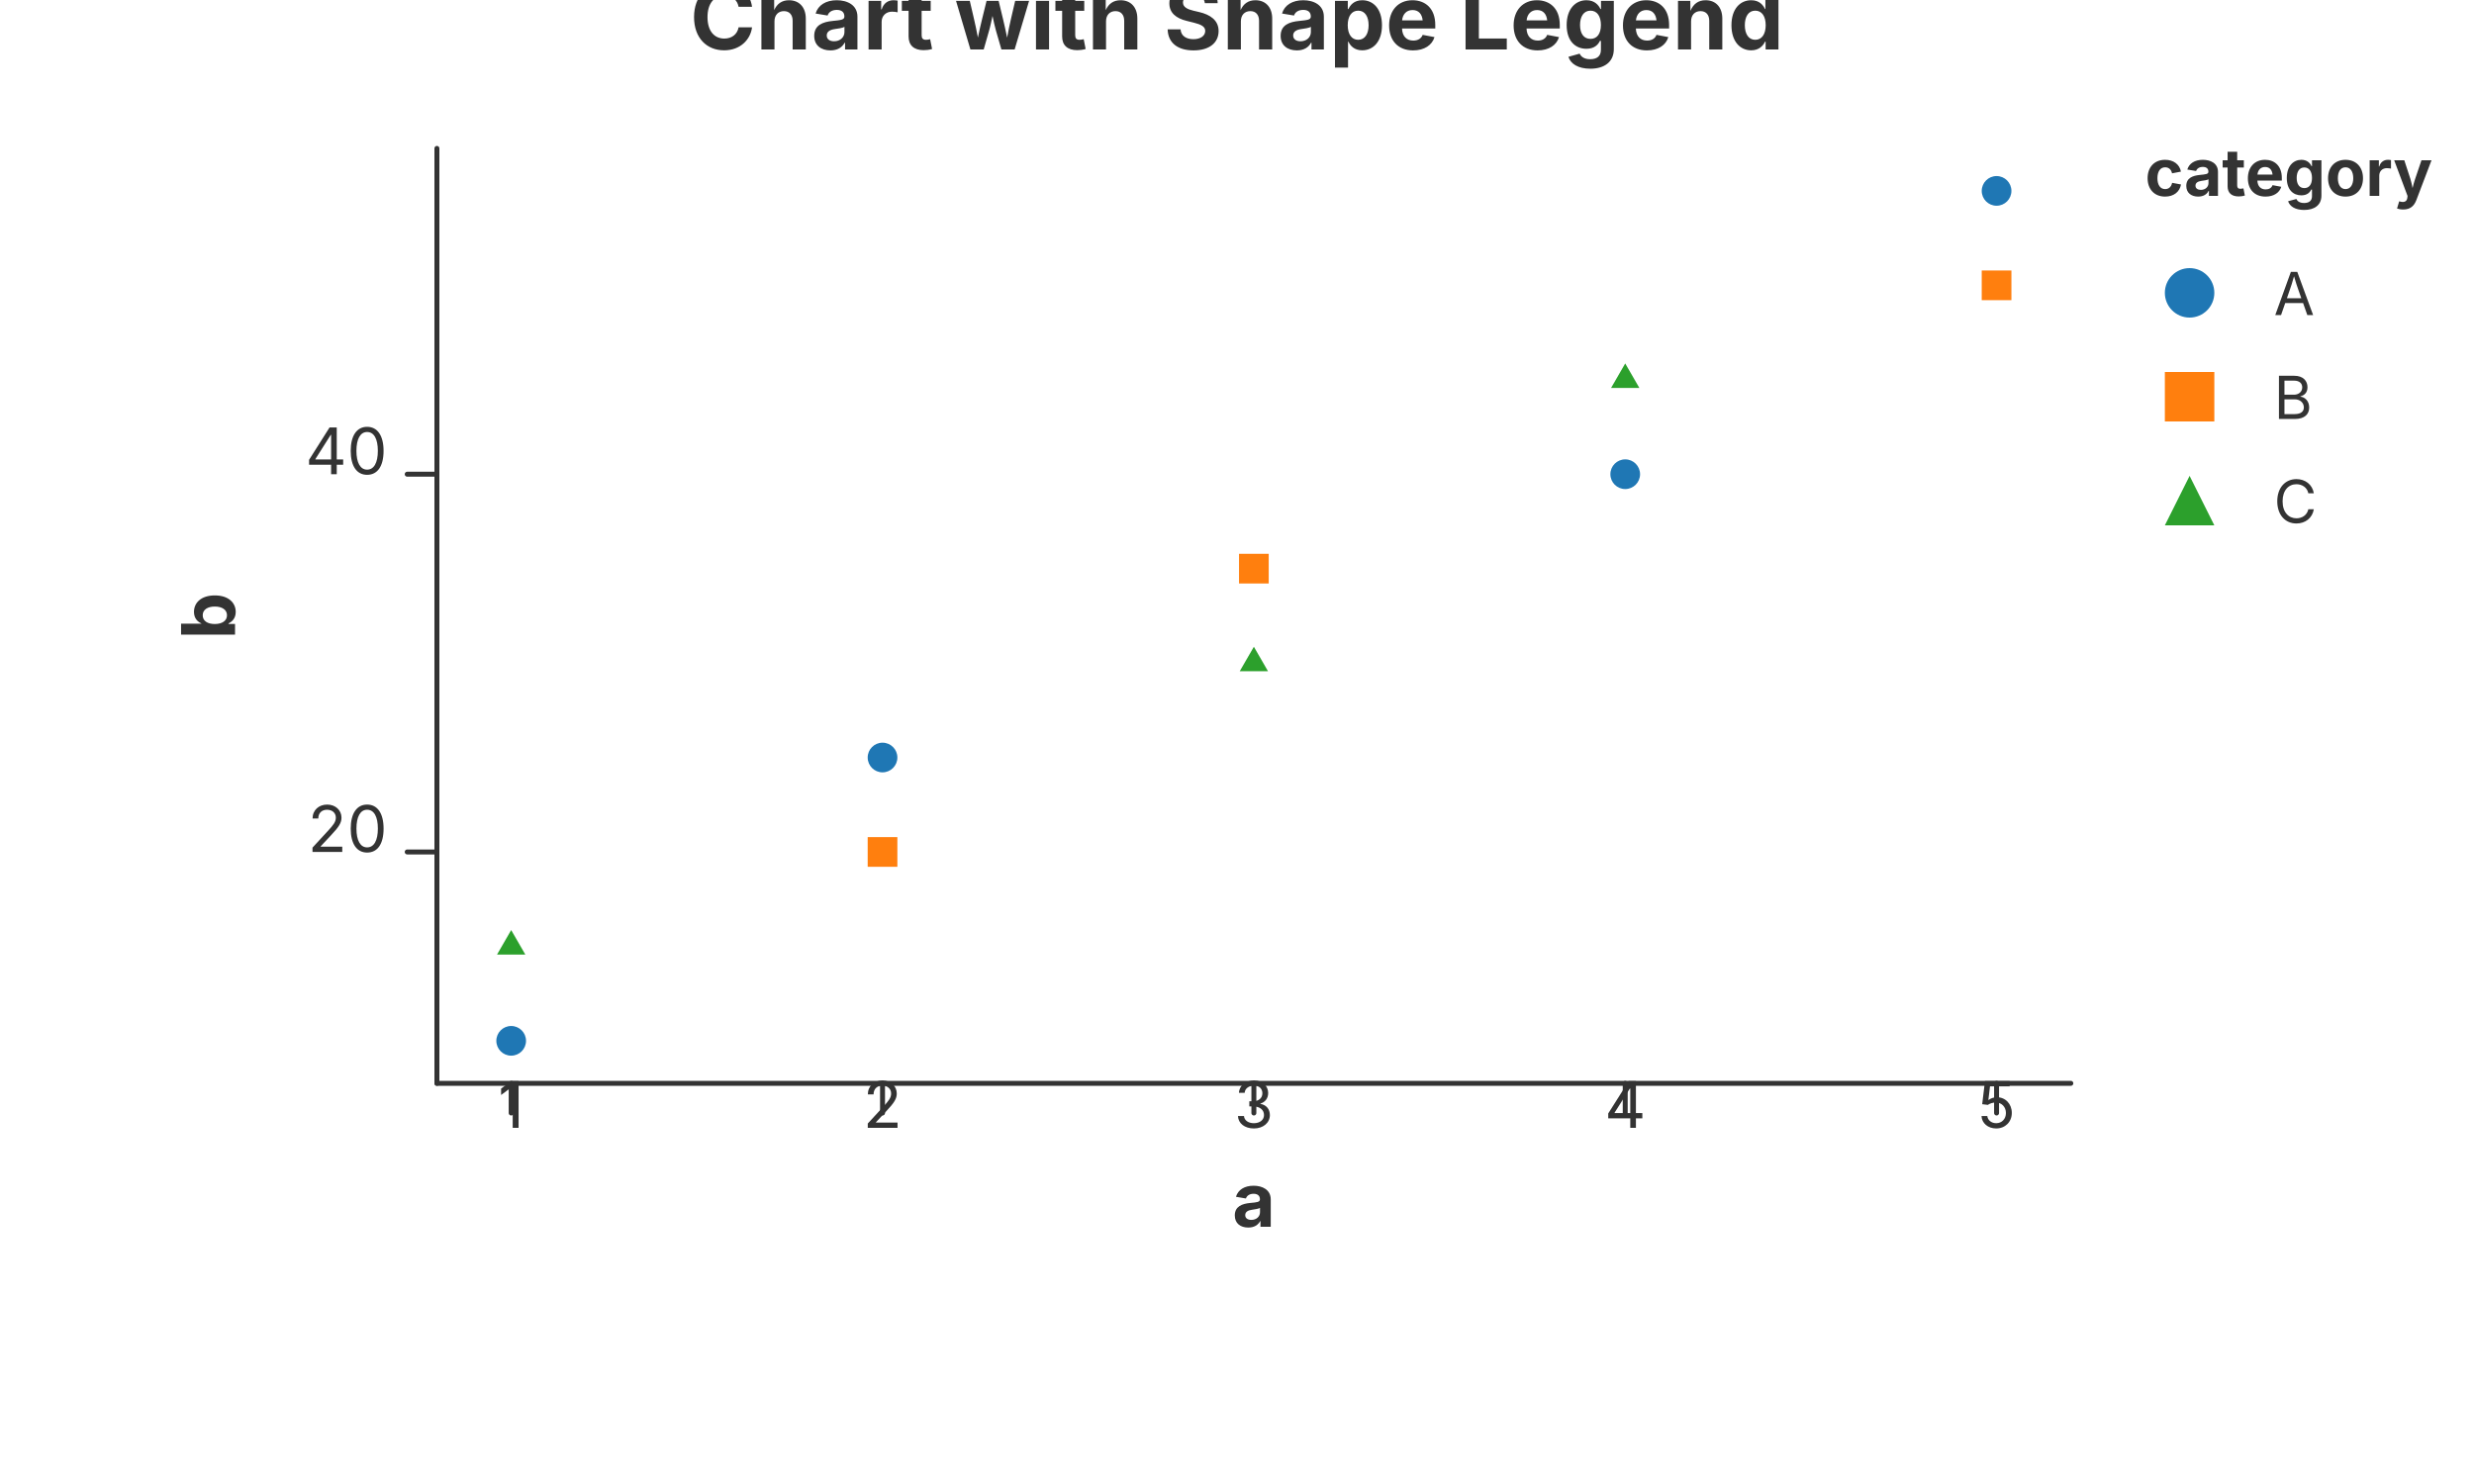
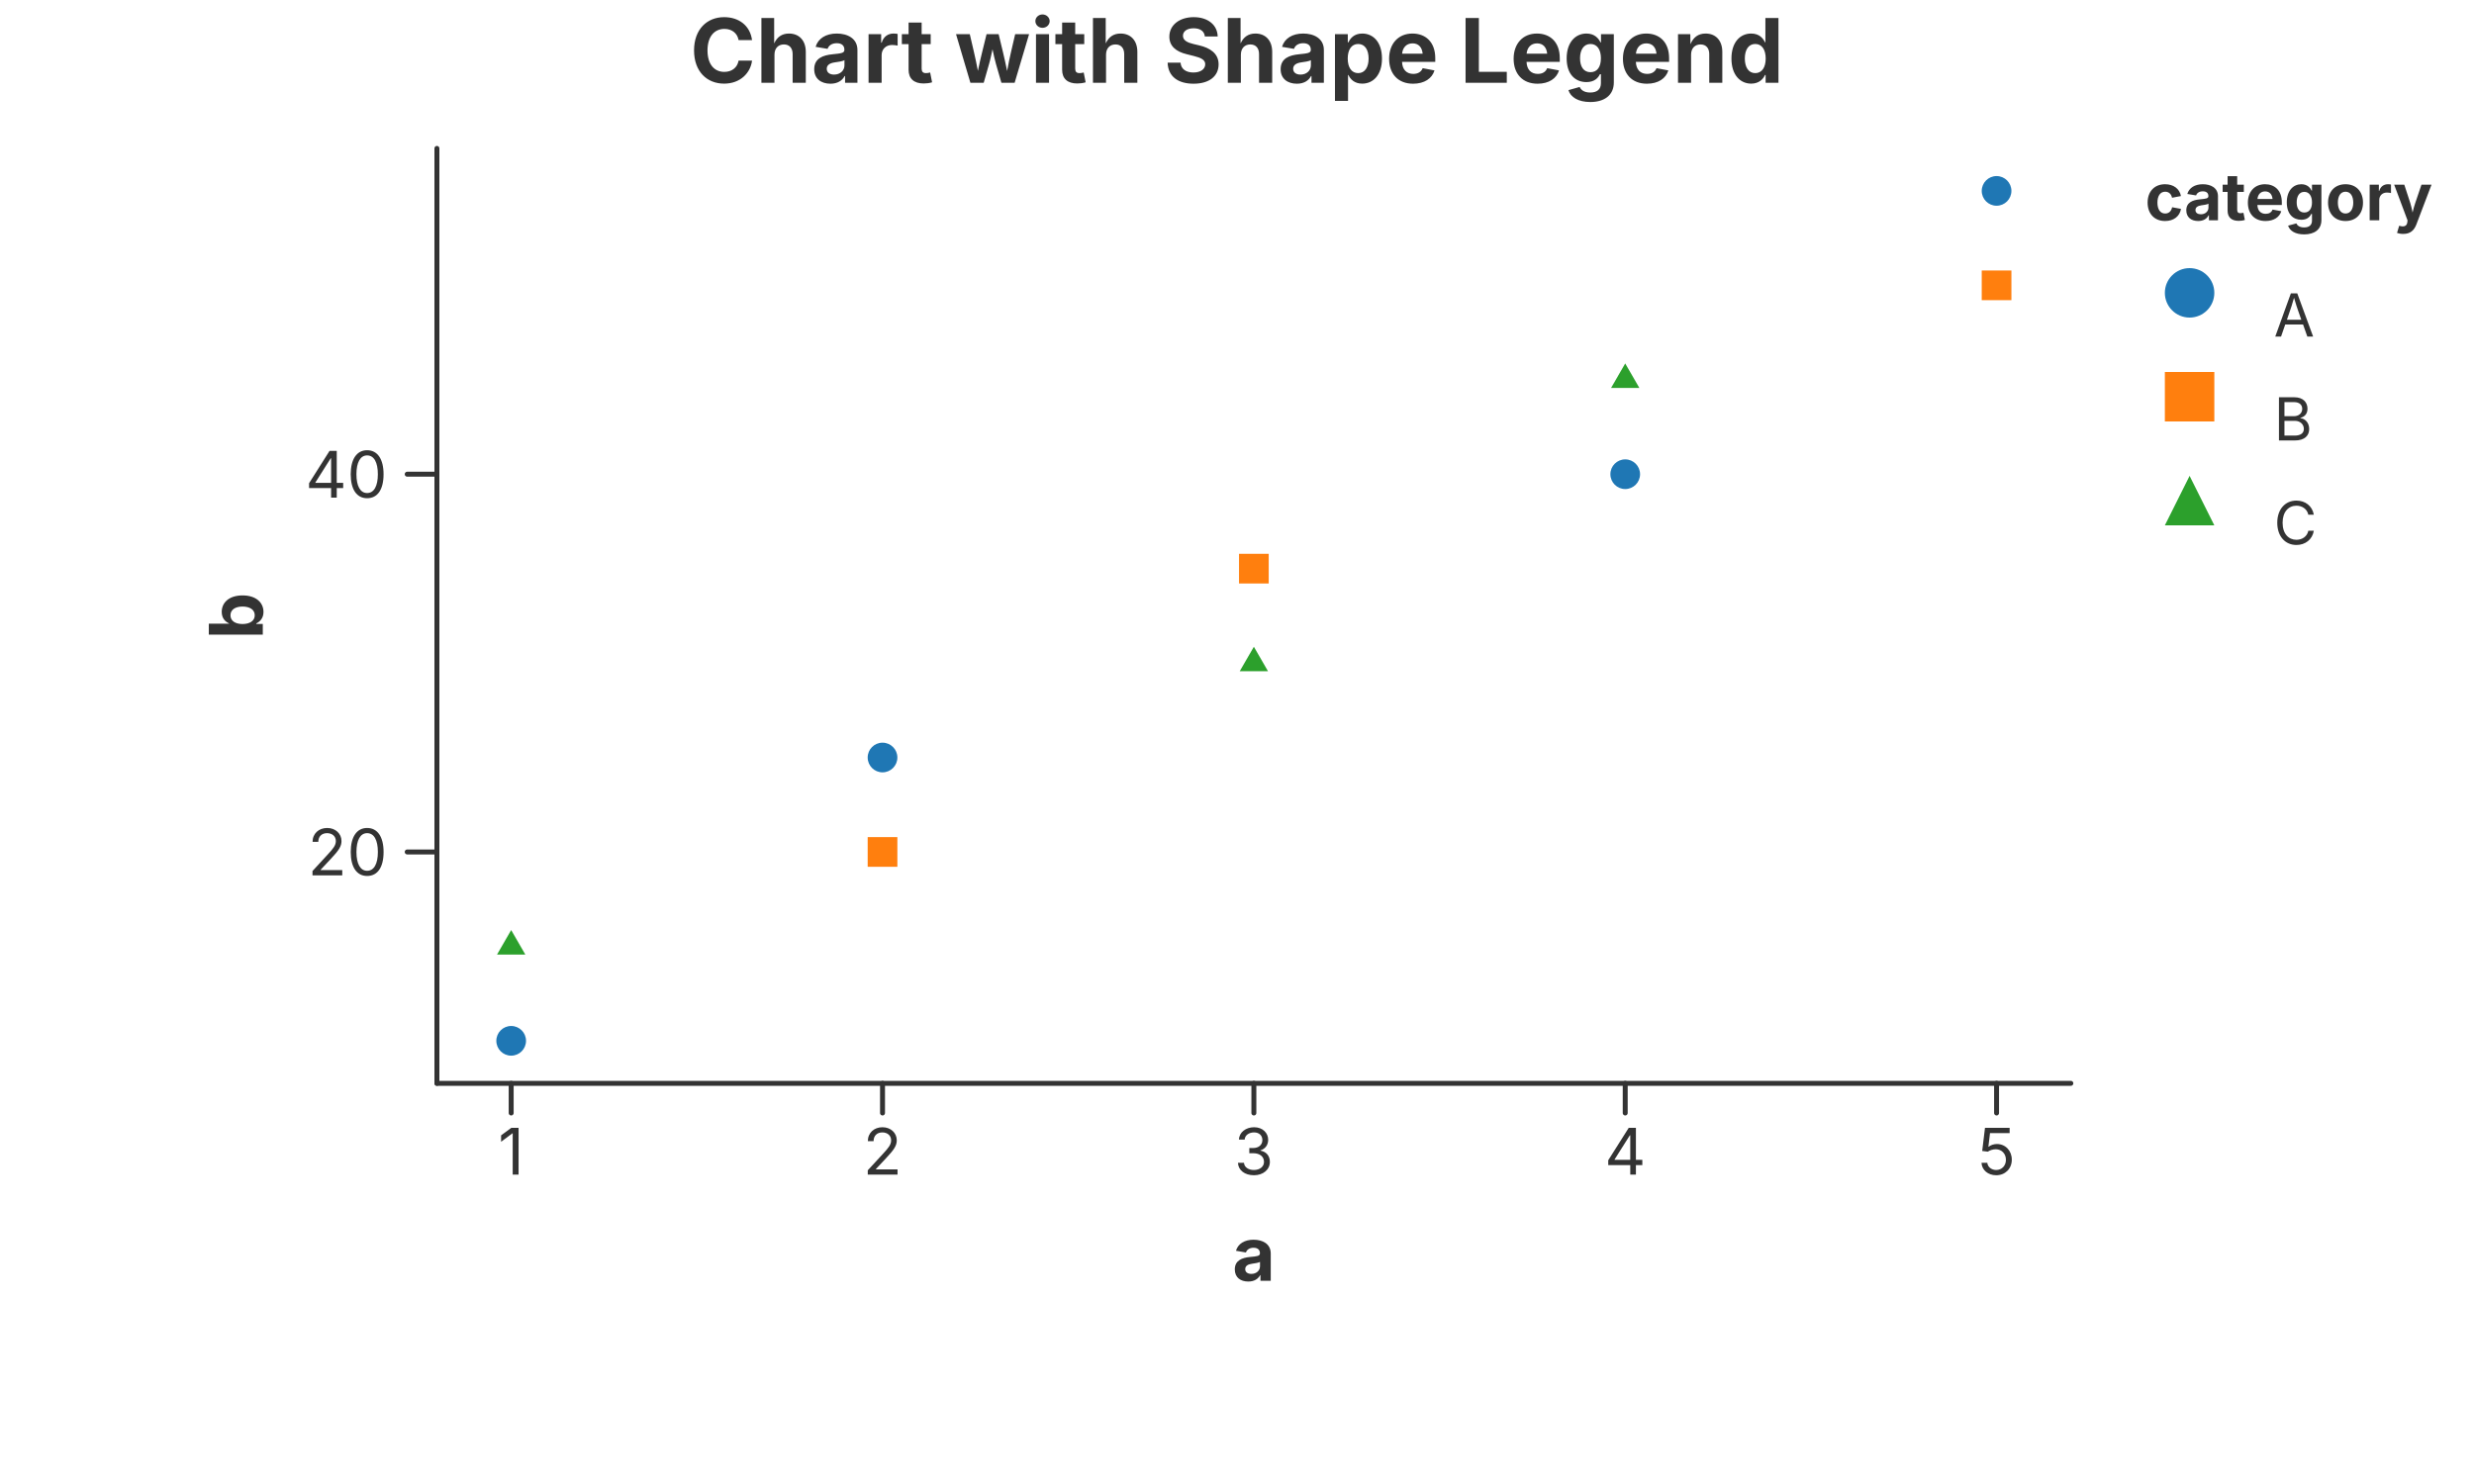
<svg xmlns="http://www.w3.org/2000/svg" width="500" height="300" viewBox="0 0 500 300">
  <rect x="0.000" y="0.000" width="500.000" height="300.000" fill="rgba(255,255,255,1.000)" stroke="none" stroke-width="0.000" fill-opacity="1.000" stroke-opacity="1.000" />
-   <text x="250.000" y="10.000" font-size="18.0" font-family="Inter, -apple-system, BlinkMacSystemFont, 'Segoe UI', Roboto, Helvetica, Arial, 'PingFang SC', 'Microsoft YaHei', Ubuntu, Cantarell, 'Noto Sans', sans-serif" fill="rgba(51,51,51,1.000)" fill-opacity="1.000" text-anchor="middle" font-weight="bold" dominant_baseline="middle" transform="rotate(0 250.000 10.000)">Chart with Shape Legend</text>
+   <text x="250.000" y="10.000" font-size="18.0" font-family="Inter, -apple-system, BlinkMacSystemFont, 'Segoe UI', Roboto, Helvetica, Arial, 'PingFang SC', 'Microsoft YaHei', Ubuntu, Cantarell, 'Noto Sans', sans-serif" fill="rgba(51,51,51,1.000)" fill-opacity="1.000" text-anchor="middle" font-weight="bold" dominant-baseline="middle" transform="rotate(0 250.000 10.000)">Chart with Shape Legend</text>
  <path d="M 88.300 219.000 L 418.520 219.000" stroke="rgba(51,51,51,1.000)" stroke-width="1.000" stroke-opacity="1.000" fill="none" stroke-linejoin="round" stroke-linecap="round" />
  <path d="M 103.310 219.000 L 103.310 225.000" stroke="rgba(51,51,51,1.000)" stroke-width="1.000" stroke-opacity="1.000" fill="none" stroke-linejoin="round" stroke-linecap="round" />
-   <text x="103.310" y="228.000" font-size="13.0" font-family="Inter, -apple-system, BlinkMacSystemFont, 'Segoe UI', Roboto, Helvetica, Arial, 'PingFang SC', 'Microsoft YaHei', Ubuntu, Cantarell, 'Noto Sans', sans-serif" fill="rgba(51,51,51,1.000)" fill-opacity="1.000" text-anchor="middle" font-weight="normal" dominant_baseline="hanging" transform="rotate(0 103.310 228.000)">1</text>
+   <text x="103.310" y="228.000" font-size="13.0" font-family="Inter, -apple-system, BlinkMacSystemFont, 'Segoe UI', Roboto, Helvetica, Arial, 'PingFang SC', 'Microsoft YaHei', Ubuntu, Cantarell, 'Noto Sans', sans-serif" fill="rgba(51,51,51,1.000)" fill-opacity="1.000" text-anchor="middle" font-weight="normal" dominant-baseline="hanging" transform="rotate(0 103.310 228.000)">1</text>
  <path d="M 178.360 219.000 L 178.360 225.000" stroke="rgba(51,51,51,1.000)" stroke-width="1.000" stroke-opacity="1.000" fill="none" stroke-linejoin="round" stroke-linecap="round" />
-   <text x="178.360" y="228.000" font-size="13.0" font-family="Inter, -apple-system, BlinkMacSystemFont, 'Segoe UI', Roboto, Helvetica, Arial, 'PingFang SC', 'Microsoft YaHei', Ubuntu, Cantarell, 'Noto Sans', sans-serif" fill="rgba(51,51,51,1.000)" fill-opacity="1.000" text-anchor="middle" font-weight="normal" dominant_baseline="hanging" transform="rotate(0 178.360 228.000)">2</text>
+   <text x="178.360" y="228.000" font-size="13.0" font-family="Inter, -apple-system, BlinkMacSystemFont, 'Segoe UI', Roboto, Helvetica, Arial, 'PingFang SC', 'Microsoft YaHei', Ubuntu, Cantarell, 'Noto Sans', sans-serif" fill="rgba(51,51,51,1.000)" fill-opacity="1.000" text-anchor="middle" font-weight="normal" dominant-baseline="hanging" transform="rotate(0 178.360 228.000)">2</text>
  <path d="M 253.410 219.000 L 253.410 225.000" stroke="rgba(51,51,51,1.000)" stroke-width="1.000" stroke-opacity="1.000" fill="none" stroke-linejoin="round" stroke-linecap="round" />
-   <text x="253.410" y="228.000" font-size="13.0" font-family="Inter, -apple-system, BlinkMacSystemFont, 'Segoe UI', Roboto, Helvetica, Arial, 'PingFang SC', 'Microsoft YaHei', Ubuntu, Cantarell, 'Noto Sans', sans-serif" fill="rgba(51,51,51,1.000)" fill-opacity="1.000" text-anchor="middle" font-weight="normal" dominant_baseline="hanging" transform="rotate(0 253.410 228.000)">3</text>
+   <text x="253.410" y="228.000" font-size="13.0" font-family="Inter, -apple-system, BlinkMacSystemFont, 'Segoe UI', Roboto, Helvetica, Arial, 'PingFang SC', 'Microsoft YaHei', Ubuntu, Cantarell, 'Noto Sans', sans-serif" fill="rgba(51,51,51,1.000)" fill-opacity="1.000" text-anchor="middle" font-weight="normal" dominant-baseline="hanging" transform="rotate(0 253.410 228.000)">3</text>
  <path d="M 328.460 219.000 L 328.460 225.000" stroke="rgba(51,51,51,1.000)" stroke-width="1.000" stroke-opacity="1.000" fill="none" stroke-linejoin="round" stroke-linecap="round" />
-   <text x="328.460" y="228.000" font-size="13.0" font-family="Inter, -apple-system, BlinkMacSystemFont, 'Segoe UI', Roboto, Helvetica, Arial, 'PingFang SC', 'Microsoft YaHei', Ubuntu, Cantarell, 'Noto Sans', sans-serif" fill="rgba(51,51,51,1.000)" fill-opacity="1.000" text-anchor="middle" font-weight="normal" dominant_baseline="hanging" transform="rotate(0 328.460 228.000)">4</text>
+   <text x="328.460" y="228.000" font-size="13.0" font-family="Inter, -apple-system, BlinkMacSystemFont, 'Segoe UI', Roboto, Helvetica, Arial, 'PingFang SC', 'Microsoft YaHei', Ubuntu, Cantarell, 'Noto Sans', sans-serif" fill="rgba(51,51,51,1.000)" fill-opacity="1.000" text-anchor="middle" font-weight="normal" dominant-baseline="hanging" transform="rotate(0 328.460 228.000)">4</text>
  <path d="M 403.510 219.000 L 403.510 225.000" stroke="rgba(51,51,51,1.000)" stroke-width="1.000" stroke-opacity="1.000" fill="none" stroke-linejoin="round" stroke-linecap="round" />
-   <text x="403.510" y="228.000" font-size="13.0" font-family="Inter, -apple-system, BlinkMacSystemFont, 'Segoe UI', Roboto, Helvetica, Arial, 'PingFang SC', 'Microsoft YaHei', Ubuntu, Cantarell, 'Noto Sans', sans-serif" fill="rgba(51,51,51,1.000)" fill-opacity="1.000" text-anchor="middle" font-weight="normal" dominant_baseline="hanging" transform="rotate(0 403.510 228.000)">5</text>
-   <text x="253.410" y="248.000" font-size="15.0" font-family="Inter, -apple-system, BlinkMacSystemFont, 'Segoe UI', Roboto, Helvetica, Arial, 'PingFang SC', 'Microsoft YaHei', Ubuntu, Cantarell, 'Noto Sans', sans-serif" fill="rgba(51,51,51,1.000)" fill-opacity="1.000" text-anchor="middle" font-weight="bold" dominant_baseline="hanging" transform="rotate(0 253.410 248.000)">a</text>
+   <text x="403.510" y="228.000" font-size="13.0" font-family="Inter, -apple-system, BlinkMacSystemFont, 'Segoe UI', Roboto, Helvetica, Arial, 'PingFang SC', 'Microsoft YaHei', Ubuntu, Cantarell, 'Noto Sans', sans-serif" fill="rgba(51,51,51,1.000)" fill-opacity="1.000" text-anchor="middle" font-weight="normal" dominant-baseline="hanging" transform="rotate(0 403.510 228.000)">5</text>
+   <text x="253.410" y="248.000" font-size="15.0" font-family="Inter, -apple-system, BlinkMacSystemFont, 'Segoe UI', Roboto, Helvetica, Arial, 'PingFang SC', 'Microsoft YaHei', Ubuntu, Cantarell, 'Noto Sans', sans-serif" fill="rgba(51,51,51,1.000)" fill-opacity="1.000" text-anchor="middle" font-weight="bold" dominant-baseline="hanging" transform="rotate(0 253.410 248.000)">a</text>
  <path d="M 88.300 30.000 L 88.300 219.000" stroke="rgba(51,51,51,1.000)" stroke-width="1.000" stroke-opacity="1.000" fill="none" stroke-linejoin="round" stroke-linecap="round" />
  <path d="M 88.300 172.227 L 82.300 172.227" stroke="rgba(51,51,51,1.000)" stroke-width="1.000" stroke-opacity="1.000" fill="none" stroke-linejoin="round" stroke-linecap="round" />
-   <text x="78.300" y="172.227" font-size="13.0" font-family="Inter, -apple-system, BlinkMacSystemFont, 'Segoe UI', Roboto, Helvetica, Arial, 'PingFang SC', 'Microsoft YaHei', Ubuntu, Cantarell, 'Noto Sans', sans-serif" fill="rgba(51,51,51,1.000)" fill-opacity="1.000" text-anchor="end" font-weight="normal" dominant_baseline="central" transform="rotate(0 78.300 172.227)">20</text>
+   <text x="78.300" y="172.227" font-size="13.0" font-family="Inter, -apple-system, BlinkMacSystemFont, 'Segoe UI', Roboto, Helvetica, Arial, 'PingFang SC', 'Microsoft YaHei', Ubuntu, Cantarell, 'Noto Sans', sans-serif" fill="rgba(51,51,51,1.000)" fill-opacity="1.000" text-anchor="end" font-weight="normal" dominant-baseline="central" transform="rotate(0 78.300 172.227)">20</text>
  <path d="M 88.300 95.864 L 82.300 95.864" stroke="rgba(51,51,51,1.000)" stroke-width="1.000" stroke-opacity="1.000" fill="none" stroke-linejoin="round" stroke-linecap="round" />
-   <text x="78.300" y="95.864" font-size="13.0" font-family="Inter, -apple-system, BlinkMacSystemFont, 'Segoe UI', Roboto, Helvetica, Arial, 'PingFang SC', 'Microsoft YaHei', Ubuntu, Cantarell, 'Noto Sans', sans-serif" fill="rgba(51,51,51,1.000)" fill-opacity="1.000" text-anchor="end" font-weight="normal" dominant_baseline="central" transform="rotate(0 78.300 95.864)">40</text>
-   <text x="47.500" y="124.500" font-size="15.0" font-family="Inter, -apple-system, BlinkMacSystemFont, 'Segoe UI', Roboto, Helvetica, Arial, 'PingFang SC', 'Microsoft YaHei', Ubuntu, Cantarell, 'Noto Sans', sans-serif" fill="rgba(51,51,51,1.000)" fill-opacity="1.000" text-anchor="middle" font-weight="bold" dominant_baseline="middle" transform="rotate(-90 47.500 124.500)">b</text>
+   <text x="78.300" y="95.864" font-size="13.0" font-family="Inter, -apple-system, BlinkMacSystemFont, 'Segoe UI', Roboto, Helvetica, Arial, 'PingFang SC', 'Microsoft YaHei', Ubuntu, Cantarell, 'Noto Sans', sans-serif" fill="rgba(51,51,51,1.000)" fill-opacity="1.000" text-anchor="end" font-weight="normal" dominant-baseline="central" transform="rotate(0 78.300 95.864)">40</text>
+   <text x="47.500" y="124.500" font-size="15.0" font-family="Inter, -apple-system, BlinkMacSystemFont, 'Segoe UI', Roboto, Helvetica, Arial, 'PingFang SC', 'Microsoft YaHei', Ubuntu, Cantarell, 'Noto Sans', sans-serif" fill="rgba(51,51,51,1.000)" fill-opacity="1.000" text-anchor="middle" font-weight="bold" dominant-baseline="middle" transform="rotate(-90 47.500 124.500)">b</text>
  <circle cx="103.310" cy="210.409" r="3.000" fill="rgba(31,119,180,1.000)" stroke="none" stroke-width="0.000" fill-opacity="1.000" stroke-opacity="1.000" />
  <rect x="175.360" y="169.227" width="6.000" height="6.000" fill="rgba(255,127,14,1.000)" stroke="none" stroke-width="0.000" fill-opacity="1.000" stroke-opacity="1.000" />
  <polygon points="253.410,130.745 256.268,135.695 250.552,135.695" fill="rgba(44,160,44,1.000)" stroke="none" stroke-width="0.000" fill-opacity="1.000" stroke-opacity="1.000" />
  <circle cx="328.460" cy="95.864" r="3.000" fill="rgba(31,119,180,1.000)" stroke="none" stroke-width="0.000" fill-opacity="1.000" stroke-opacity="1.000" />
  <rect x="400.510" y="54.682" width="6.000" height="6.000" fill="rgba(255,127,14,1.000)" stroke="none" stroke-width="0.000" fill-opacity="1.000" stroke-opacity="1.000" />
  <polygon points="103.310,188.018 106.168,192.968 100.452,192.968" fill="rgba(44,160,44,1.000)" stroke="none" stroke-width="0.000" fill-opacity="1.000" stroke-opacity="1.000" />
  <circle cx="178.360" cy="153.136" r="3.000" fill="rgba(31,119,180,1.000)" stroke="none" stroke-width="0.000" fill-opacity="1.000" stroke-opacity="1.000" />
  <rect x="250.410" y="111.955" width="6.000" height="6.000" fill="rgba(255,127,14,1.000)" stroke="none" stroke-width="0.000" fill-opacity="1.000" stroke-opacity="1.000" />
  <polygon points="328.460,73.473 331.318,78.423 325.602,78.423" fill="rgba(44,160,44,1.000)" stroke="none" stroke-width="0.000" fill-opacity="1.000" stroke-opacity="1.000" />
  <circle cx="403.510" cy="38.591" r="3.000" fill="rgba(31,119,180,1.000)" stroke="none" stroke-width="0.000" fill-opacity="1.000" stroke-opacity="1.000" />
-   <text x="433.520" y="39.600" font-size="13.2" font-family="Inter, -apple-system, BlinkMacSystemFont, 'Segoe UI', Roboto, Helvetica, Arial, 'PingFang SC', 'Microsoft YaHei', Ubuntu, Cantarell, 'Noto Sans', sans-serif" fill="rgba(51,51,51,1.000)" fill-opacity="1.000" text-anchor="start" font-weight="bold" dominant_baseline="middle" transform="rotate(0 433.520 39.600)">category</text>
+   <text x="433.520" y="39.600" font-size="13.2" font-family="Inter, -apple-system, BlinkMacSystemFont, 'Segoe UI', Roboto, Helvetica, Arial, 'PingFang SC', 'Microsoft YaHei', Ubuntu, Cantarell, 'Noto Sans', sans-serif" fill="rgba(51,51,51,1.000)" fill-opacity="1.000" text-anchor="start" font-weight="bold" dominant-baseline="middle" transform="rotate(0 433.520 39.600)">category</text>
  <circle cx="442.520" cy="59.200" r="5.000" fill="rgba(31,119,180,1.000)" stroke="none" stroke-width="0.000" fill-opacity="1.000" stroke-opacity="1.000" />
-   <text x="459.520" y="63.700" font-size="12.0" font-family="Inter, -apple-system, BlinkMacSystemFont, 'Segoe UI', Roboto, Helvetica, Arial, 'PingFang SC', 'Microsoft YaHei', Ubuntu, Cantarell, 'Noto Sans', sans-serif" fill="rgba(51,51,51,1.000)" fill-opacity="1.000" text-anchor="start" font-weight="normal" dominant_baseline="middle" transform="rotate(0 459.520 63.700)">A</text>
+   <text x="459.520" y="63.700" font-size="12.0" font-family="Inter, -apple-system, BlinkMacSystemFont, 'Segoe UI', Roboto, Helvetica, Arial, 'PingFang SC', 'Microsoft YaHei', Ubuntu, Cantarell, 'Noto Sans', sans-serif" fill="rgba(51,51,51,1.000)" fill-opacity="1.000" text-anchor="start" font-weight="normal" dominant-baseline="middle" transform="rotate(0 459.520 63.700)">A</text>
  <rect x="437.520" y="75.200" width="10.000" height="10.000" fill="rgba(255,127,14,1.000)" stroke="none" stroke-width="0.000" fill-opacity="1.000" stroke-opacity="1.000" />
-   <text x="459.520" y="84.700" font-size="12.0" font-family="Inter, -apple-system, BlinkMacSystemFont, 'Segoe UI', Roboto, Helvetica, Arial, 'PingFang SC', 'Microsoft YaHei', Ubuntu, Cantarell, 'Noto Sans', sans-serif" fill="rgba(51,51,51,1.000)" fill-opacity="1.000" text-anchor="start" font-weight="normal" dominant_baseline="middle" transform="rotate(0 459.520 84.700)">B</text>
+   <text x="459.520" y="84.700" font-size="12.0" font-family="Inter, -apple-system, BlinkMacSystemFont, 'Segoe UI', Roboto, Helvetica, Arial, 'PingFang SC', 'Microsoft YaHei', Ubuntu, Cantarell, 'Noto Sans', sans-serif" fill="rgba(51,51,51,1.000)" fill-opacity="1.000" text-anchor="start" font-weight="normal" dominant-baseline="middle" transform="rotate(0 459.520 84.700)">B</text>
  <polygon points="442.520,96.200 437.520,106.200 447.520,106.200" fill="rgba(44,160,44,1.000)" stroke="none" stroke-width="0.000" fill-opacity="1.000" stroke-opacity="1.000" />
-   <text x="459.520" y="105.700" font-size="12.0" font-family="Inter, -apple-system, BlinkMacSystemFont, 'Segoe UI', Roboto, Helvetica, Arial, 'PingFang SC', 'Microsoft YaHei', Ubuntu, Cantarell, 'Noto Sans', sans-serif" fill="rgba(51,51,51,1.000)" fill-opacity="1.000" text-anchor="start" font-weight="normal" dominant_baseline="middle" transform="rotate(0 459.520 105.700)">C</text>
+   <text x="459.520" y="105.700" font-size="12.0" font-family="Inter, -apple-system, BlinkMacSystemFont, 'Segoe UI', Roboto, Helvetica, Arial, 'PingFang SC', 'Microsoft YaHei', Ubuntu, Cantarell, 'Noto Sans', sans-serif" fill="rgba(51,51,51,1.000)" fill-opacity="1.000" text-anchor="start" font-weight="normal" dominant-baseline="middle" transform="rotate(0 459.520 105.700)">C</text>
</svg>
